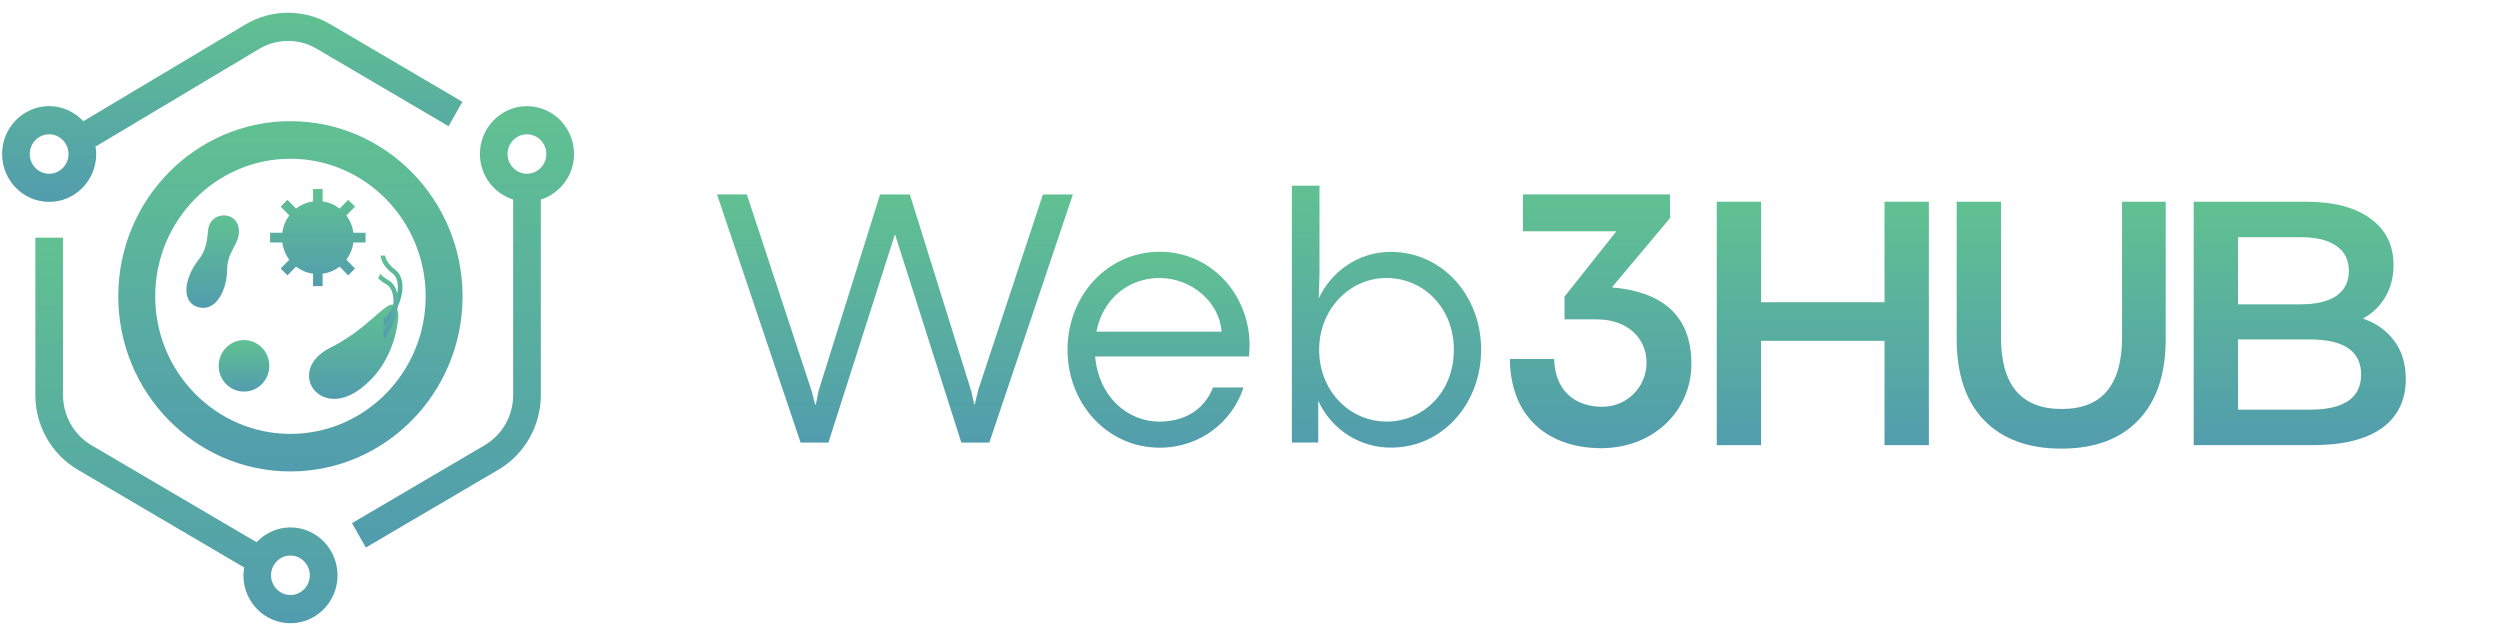
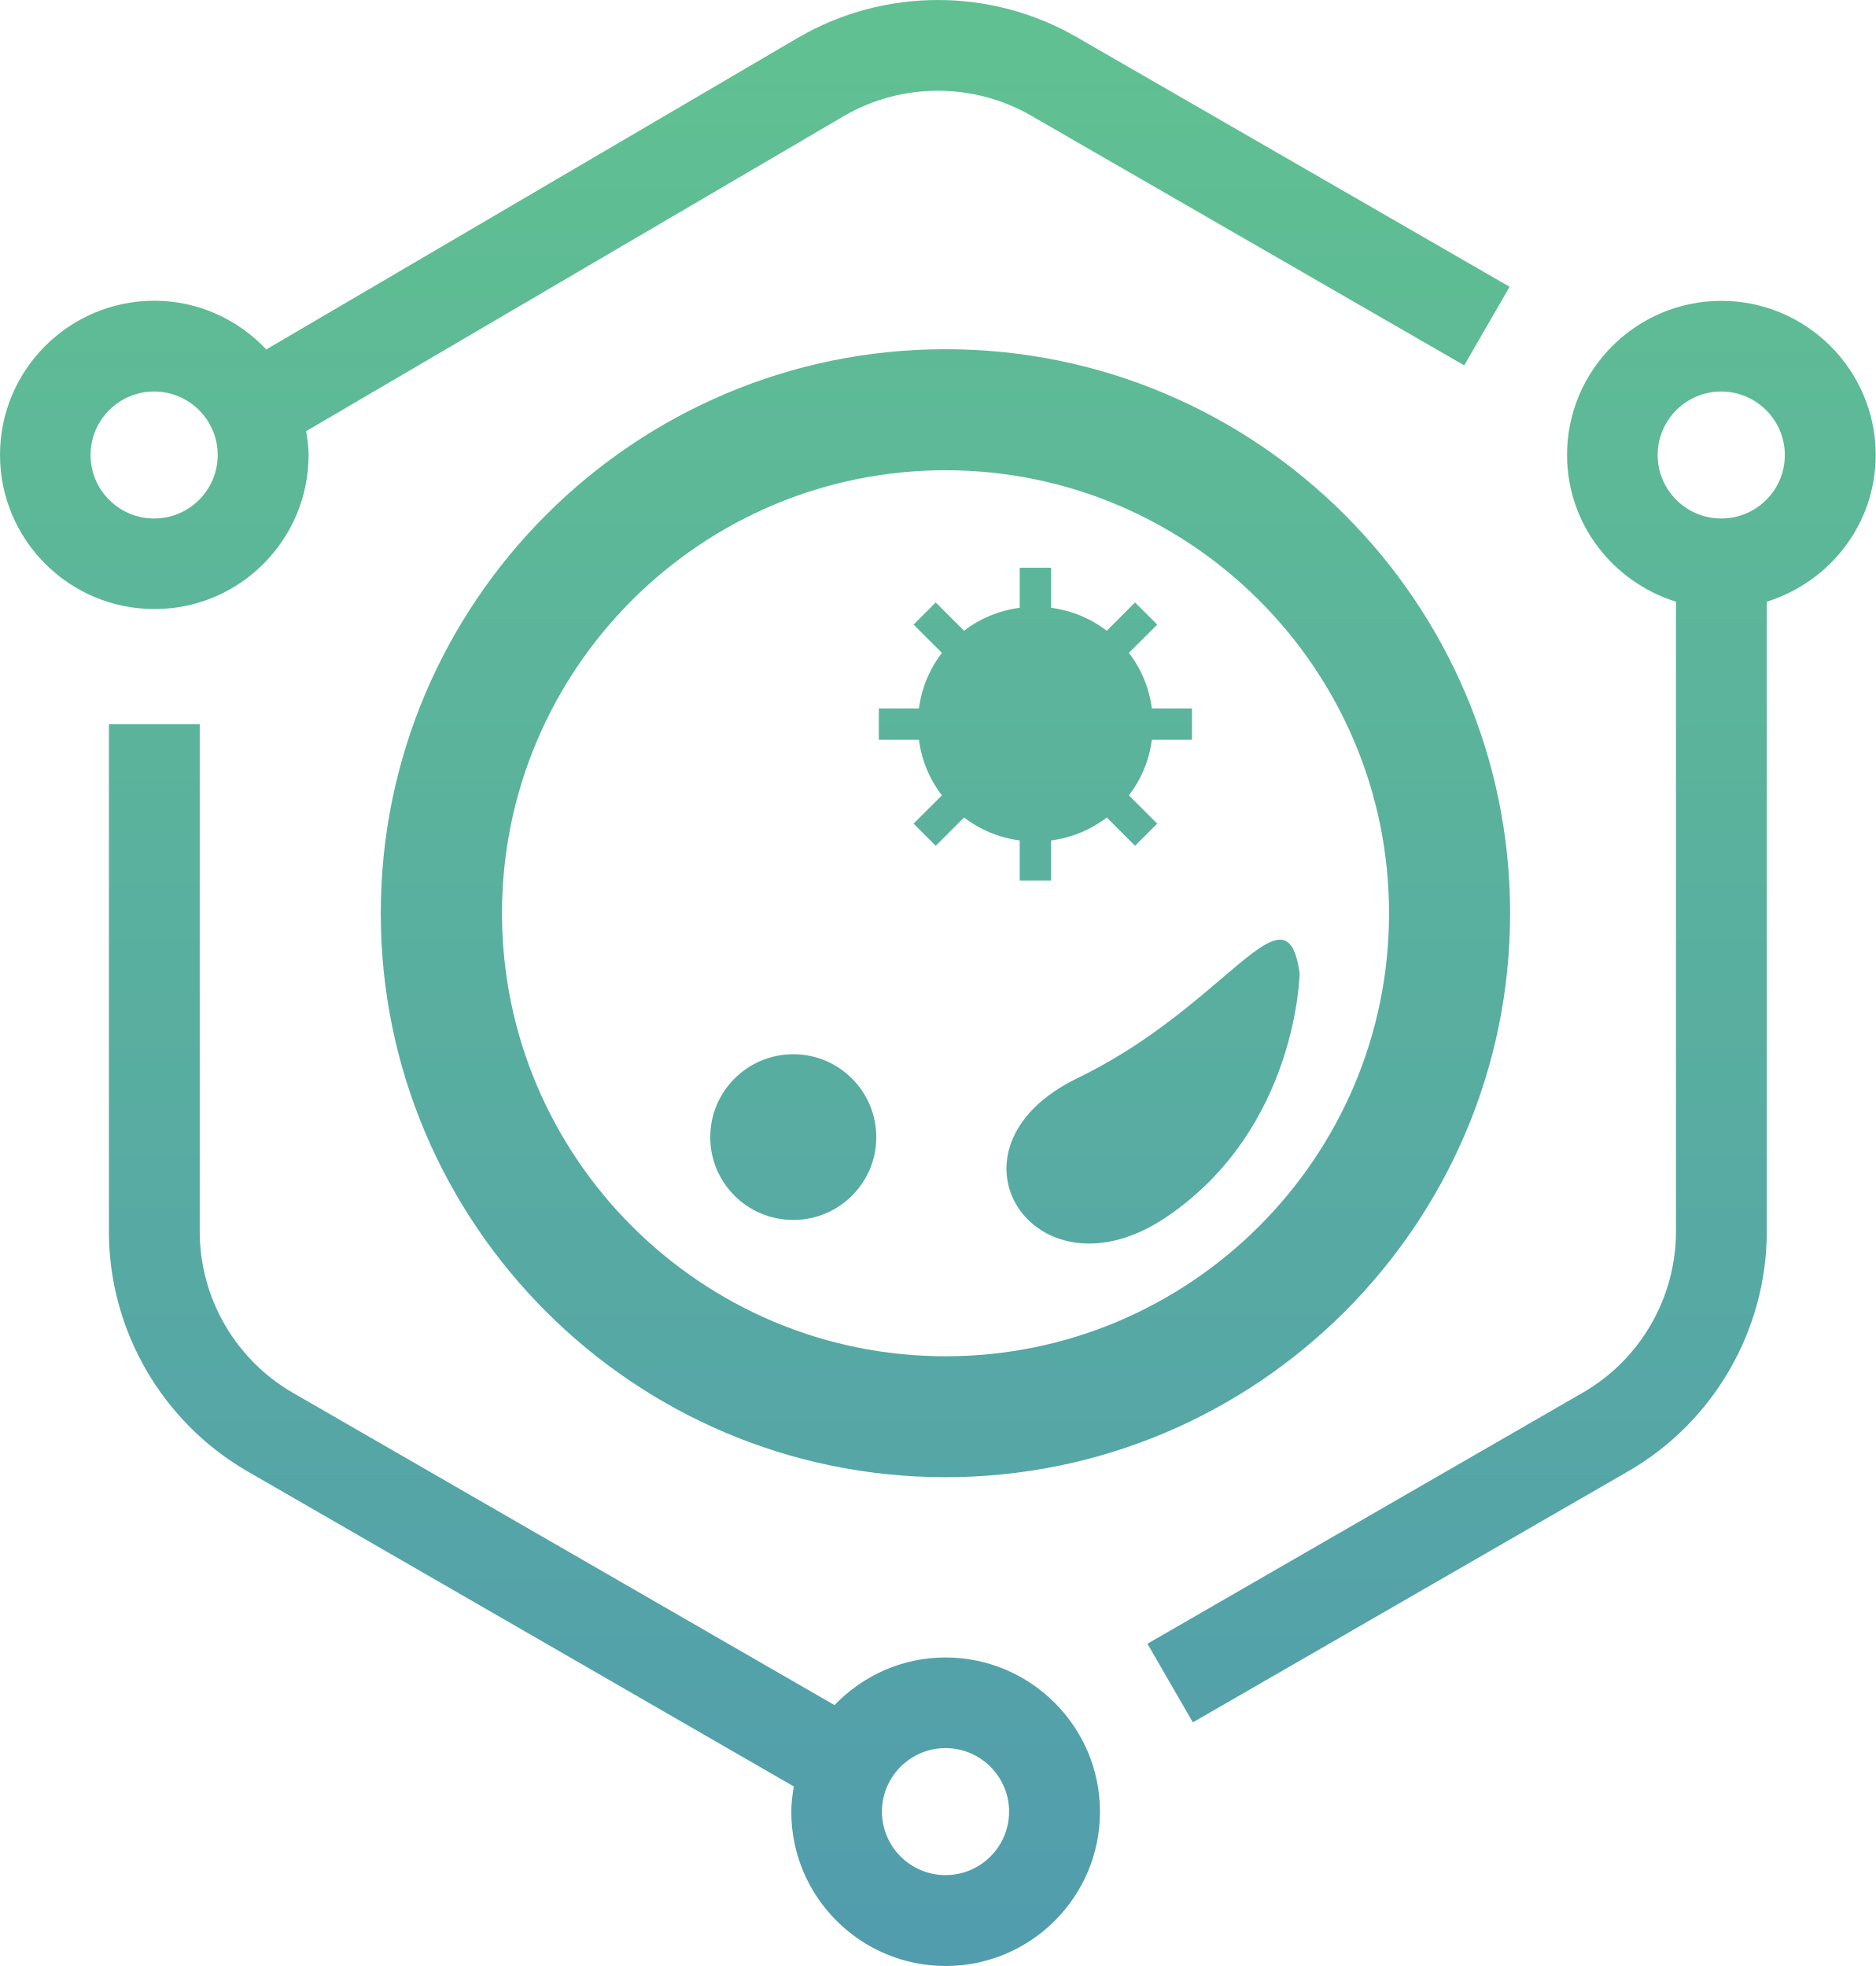
- <svg xmlns="http://www.w3.org/2000/svg" width="184" height="46" viewBox="0 0 184 46" fill="none">
-   <path d="M52.773 14.31H54.965L59.743 28.8L59.994 29.768H60.047L60.245 28.775L64.773 14.312H66.965L71.48 28.775L71.703 29.768H71.743L71.994 28.708L76.76 14.312H78.965L72.813 32.576H70.754L65.87 17.24L60.971 32.576H58.925L52.773 14.31Z" fill="url(#paint0_linear)" />
-   <path d="M91.928 26.236H80.602C80.853 29.191 82.992 31.03 85.315 31.03C87.175 31.03 88.629 30.172 89.275 28.519H91.519C90.728 31.017 88.338 32.951 85.355 32.951C81.526 32.951 78.57 29.74 78.57 25.74C78.57 21.738 81.528 18.529 85.355 18.529C89.184 18.529 91.969 21.74 91.969 25.393C91.969 25.617 91.954 25.791 91.928 26.236ZM89.907 24.409C89.774 22.302 87.755 20.46 85.327 20.46C83.163 20.46 81.182 21.898 80.695 24.409H89.907Z" fill="url(#paint1_linear)" />
-   <path d="M97.023 29.497V32.573H95.082V13.663H97.116V20.07L97.064 21.962C97.948 20.041 99.916 18.537 102.357 18.537C106.146 18.537 109.011 21.748 109.011 25.735C109.011 29.75 106.133 32.946 102.384 32.946C100.099 32.951 98 31.633 97.023 29.497ZM107.004 25.738C107.004 22.675 104.787 20.46 102.04 20.46C99.308 20.46 97.089 22.785 97.089 25.738C97.089 28.772 99.334 31.027 102.053 31.027C104.76 31.03 107.004 28.866 107.004 25.738Z" fill="url(#paint2_linear)" />
-   <path d="M111.123 26.422H114.384C114.465 29.094 116.285 29.939 117.922 29.939C119.69 29.939 121.184 28.555 121.184 26.675C121.184 24.902 119.798 23.505 117.5 23.505H115.15V21.827L118.927 17.073L118.954 17.02H112.089V14.307H122.914V16.052L118.743 21.02L118.65 21.155C122.148 21.451 124.486 23.063 124.486 26.77C124.486 30.287 121.648 32.987 117.844 32.987C114.45 32.989 111.188 31.163 111.123 26.422Z" fill="url(#paint3_linear)" />
-   <path d="M21.376 8.918C14.389 8.918 8.704 14.702 8.704 21.809C8.704 28.917 14.386 34.698 21.373 34.698C28.36 34.698 34.045 28.917 34.045 21.809C34.045 14.702 28.363 8.918 21.376 8.918ZM21.376 31.934C15.889 31.934 11.423 27.391 11.423 21.809C11.423 16.225 15.889 11.684 21.376 11.684C26.863 11.684 31.329 16.227 31.329 21.809C31.329 27.391 26.863 31.934 21.376 31.934Z" fill="url(#paint4_linear)" />
-   <path d="M42.249 11.336C42.249 9.393 40.695 7.813 38.785 7.813C36.876 7.813 35.322 9.393 35.322 11.336C35.322 12.917 36.357 14.24 37.767 14.688V29.082C37.767 30.597 36.965 32.009 35.675 32.766L25.907 38.503L26.925 40.299L36.694 34.562C38.612 33.435 39.804 31.335 39.804 29.082V14.688C41.214 14.24 42.249 12.917 42.249 11.336ZM38.783 12.787C37.995 12.787 37.357 12.135 37.357 11.336C37.357 10.535 37.998 9.885 38.783 9.885C39.568 9.885 40.209 10.537 40.209 11.336C40.212 12.137 39.571 12.787 38.783 12.787Z" fill="url(#paint5_linear)" />
-   <path d="M7.082 11.336C7.082 11.151 7.055 10.971 7.027 10.792L19.11 3.579C20.401 2.822 22.003 2.822 23.294 3.579L33.013 9.288L34.032 7.492L24.312 1.783C22.395 0.656 20.009 0.656 18.086 1.786L6.131 8.924C5.498 8.241 4.61 7.81 3.618 7.81C1.709 7.81 0.155 9.391 0.155 11.333C0.155 13.276 1.709 14.857 3.618 14.857C5.528 14.862 7.082 13.279 7.082 11.336ZM2.189 11.336C2.189 10.535 2.831 9.885 3.616 9.885C4.403 9.885 5.042 10.537 5.042 11.336C5.042 12.137 4.401 12.787 3.616 12.787C2.831 12.787 2.189 12.137 2.189 11.336Z" fill="url(#paint6_linear)" />
-   <path d="M21.376 38.818C20.395 38.818 19.515 39.238 18.885 39.907L6.731 32.769C5.441 32.011 4.639 30.599 4.639 29.085V17.49H2.602V29.085C2.602 31.337 3.795 33.437 5.712 34.565L17.972 41.766C17.939 41.957 17.915 42.148 17.915 42.346C17.915 44.289 19.469 45.87 21.378 45.87C23.288 45.87 24.842 44.289 24.842 42.346C24.842 40.404 23.285 38.818 21.376 38.818ZM21.376 43.792C20.588 43.792 19.949 43.14 19.949 42.341C19.949 41.54 20.59 40.89 21.376 40.89C22.161 40.89 22.802 41.542 22.802 42.341C22.802 43.142 22.161 43.792 21.376 43.792Z" fill="url(#paint7_linear)" />
-   <path d="M17.959 25.031C16.929 25.031 16.095 25.88 16.095 26.927C16.095 27.974 16.929 28.82 17.959 28.82C18.988 28.82 19.822 27.971 19.822 26.927C19.822 25.88 18.988 25.031 17.959 25.031Z" fill="url(#paint8_linear)" />
-   <path d="M23.041 20.145V21.06H23.744V20.145C24.212 20.082 24.638 19.9 24.994 19.62L25.63 20.267L26.127 19.761L25.491 19.115C25.765 18.753 25.945 18.319 26.007 17.844H26.906V17.128H26.007C25.945 16.653 25.765 16.219 25.491 15.857L26.127 15.21L25.63 14.704L24.994 15.351C24.635 15.072 24.212 14.89 23.744 14.826V13.911H23.041V14.826C22.574 14.89 22.147 15.072 21.791 15.351L21.156 14.704L20.659 15.21L21.294 15.857C21.02 16.222 20.84 16.653 20.778 17.128H19.879V17.844H20.778C20.84 18.319 21.02 18.753 21.294 19.115L20.659 19.761L21.156 20.267L21.791 19.62C22.15 19.9 22.574 20.082 23.041 20.145Z" fill="url(#paint9_linear)" />
-   <path d="M26.331 28.753C29.278 26.725 29.322 23.174 29.322 23.174C29.017 21.035 27.708 23.915 24.337 25.578C21.066 27.189 23.381 30.782 26.331 28.753Z" fill="url(#paint10_linear)" />
-   <path d="M17.573 16.827C17.413 15.498 15.495 15.544 15.326 16.874C15.245 17.515 15.245 18.308 14.628 19.098C13.411 20.66 13.395 22.376 14.693 22.635C15.992 22.895 16.714 21.207 16.717 19.844C16.72 18.482 17.651 17.982 17.584 16.924C17.581 16.89 17.578 16.857 17.573 16.827Z" fill="url(#paint11_linear)" />
-   <path d="M28.235 24.1V23.359H28.414C29.02 22.574 29.354 21.627 29.273 20.894C29.235 20.552 29.104 20.286 28.892 20.129C28.028 19.485 28.018 18.836 28.018 18.808H28.354H28.186L28.354 18.805C28.354 18.827 28.376 19.319 29.091 19.855C29.378 20.071 29.558 20.416 29.607 20.858C29.704 21.737 29.281 22.873 28.528 23.757L28.235 24.1Z" fill="url(#paint12_linear)" />
-   <path d="M29.224 21.547C29.118 21.116 28.898 20.795 28.586 20.621C28.306 20.463 28.116 20.3 27.988 20.154L27.836 20.483C27.983 20.626 28.17 20.778 28.425 20.919C28.654 21.046 28.819 21.292 28.901 21.627C29.075 22.342 28.866 23.326 28.366 24.186L28.189 24.21L28.284 24.945L28.534 24.561C29.162 23.589 29.433 22.403 29.224 21.547Z" fill="url(#paint13_linear)" />
-   <path d="M141.964 14.846V32.763H138.701V25.084H129.616V32.763H126.353V14.846H129.616V22.243H138.701V14.846H141.964Z" fill="url(#paint14_linear)" />
-   <path d="M151.716 33.019C149.29 33.019 147.399 32.328 146.044 30.946C144.689 29.547 144.011 27.55 144.011 24.957V14.846H147.274V24.829C147.274 28.344 148.763 30.101 151.741 30.101C154.703 30.101 156.183 28.344 156.183 24.829V14.846H159.396V24.957C159.396 27.55 158.718 29.547 157.363 30.946C156.024 32.328 154.142 33.019 151.716 33.019Z" fill="url(#paint15_linear)" />
-   <path d="M173.904 23.446C174.874 23.771 175.644 24.317 176.213 25.084C176.782 25.835 177.066 26.774 177.066 27.9C177.066 29.453 176.481 30.656 175.309 31.509C174.138 32.345 172.431 32.763 170.189 32.763H161.455V14.846H169.687C171.762 14.846 173.36 15.264 174.481 16.1C175.602 16.919 176.163 18.054 176.163 19.505C176.163 20.392 175.962 21.177 175.56 21.86C175.159 22.542 174.607 23.071 173.904 23.446ZM164.718 17.457V22.397H169.336C170.474 22.397 171.344 22.192 171.946 21.783C172.565 21.356 172.875 20.742 172.875 19.94C172.875 19.121 172.565 18.506 171.946 18.097C171.344 17.67 170.474 17.457 169.336 17.457H164.718ZM169.989 30.152C172.515 30.152 173.778 29.291 173.778 27.567C173.778 25.844 172.515 24.982 169.989 24.982H164.718V30.152H169.989Z" fill="url(#paint16_linear)" />
+ <svg xmlns="http://www.w3.org/2000/svg" width="62" height="65" viewBox="0 0 62 65" fill="none">
+   <path fill-rule="evenodd" clip-rule="evenodd" d="M10.121 14.261C10.161 14.521 10.2 14.778 10.2 15.043C10.2 17.854 7.91 20.144 5.101 20.136C2.288 20.136 0 17.85 0 15.039C0 12.229 2.288 9.943 5.101 9.943C6.56 9.943 7.87 10.566 8.802 11.553L26.412 1.227C29.244 -0.408 32.756 -0.408 35.582 1.223L49.899 9.481L48.399 12.08L34.081 3.822C32.181 2.726 29.82 2.726 27.919 3.822L10.12 14.255L10.121 14.261ZM5.095 12.944C3.937 12.944 2.993 13.885 2.993 15.043C2.993 16.202 3.937 17.143 5.095 17.143C6.252 17.143 7.196 16.202 7.196 15.043C7.196 13.887 6.254 12.944 5.095 12.944ZM62 15.043C62 12.233 59.712 9.947 56.899 9.947C54.086 9.947 51.798 12.233 51.798 15.043C51.798 17.329 53.322 19.245 55.398 19.893V40.717C55.398 42.909 54.218 44.95 52.317 46.045L37.928 54.345L39.429 56.945L53.818 48.645C56.644 47.014 58.4 43.975 58.4 40.717V19.893C60.476 19.245 62 17.331 62 15.043ZM56.895 17.143C55.735 17.143 54.793 16.2 54.793 15.043C54.793 13.885 55.737 12.944 56.895 12.944C58.05 12.944 58.996 13.887 58.996 15.043C59.001 16.202 58.054 17.143 56.895 17.143ZM31.253 11.545C20.961 11.545 12.586 19.912 12.586 30.194C12.586 40.477 20.957 48.839 31.249 48.839C41.541 48.839 49.916 40.477 49.916 30.194C49.916 19.912 41.545 11.545 31.253 11.545ZM31.253 44.841C23.172 44.841 16.593 38.268 16.593 30.194C16.593 22.116 23.172 15.547 31.253 15.547C39.335 15.547 45.914 22.12 45.914 30.194C45.916 38.27 39.337 44.841 31.253 44.841ZM31.253 54.799C29.809 54.799 28.513 55.408 27.584 56.374L9.683 46.05C7.782 44.954 6.602 42.911 6.602 40.721V23.946H3.6V40.719C3.6 43.977 5.356 47.016 8.182 48.647L26.24 59.065C26.192 59.341 26.156 59.617 26.156 59.904C26.156 62.714 28.444 65 31.258 65C34.071 65 36.359 62.714 36.359 59.904C36.361 57.093 34.066 54.799 31.253 54.799ZM31.253 61.995C30.094 61.995 29.152 61.052 29.152 59.895C29.152 58.737 30.096 57.796 31.253 57.796C32.409 57.796 33.355 58.739 33.355 59.895C33.355 61.056 32.411 61.995 31.253 61.995ZM23.477 37.597C23.477 36.083 24.706 34.855 26.221 34.855C27.737 34.855 28.965 36.083 28.965 37.597C28.965 39.107 27.739 40.334 26.221 40.334C24.706 40.334 23.477 39.111 23.477 37.597ZM33.706 27.787V29.111H34.743V27.787C35.431 27.695 36.059 27.432 36.583 27.028L37.518 27.963L38.251 27.231L37.315 26.296C37.719 25.773 37.983 25.144 38.075 24.458H39.4V23.423H38.075C37.983 22.735 37.719 22.108 37.315 21.585L38.251 20.65L37.518 19.918L36.583 20.853C36.055 20.449 35.429 20.186 34.743 20.094V18.77H33.706V20.094C33.018 20.186 32.39 20.449 31.867 20.853L30.931 19.918L30.198 20.65L31.134 21.585C30.73 22.112 30.466 22.737 30.374 23.423H29.049V24.458H30.374C30.466 25.146 30.73 25.773 31.134 26.296L30.198 27.231L30.931 27.963L31.867 27.028C32.394 27.432 33.018 27.695 33.706 27.787ZM42.958 32.168C42.958 32.168 42.894 37.306 38.552 40.24C34.207 43.174 30.799 37.978 35.615 35.646C37.703 34.634 39.255 33.312 40.384 32.348C41.942 31.02 42.699 30.374 42.958 32.168Z" fill="url(#paint0_linear)" />
  <defs>
-     <linearGradient id="paint0_linear" x1="68.874" y1="32.238" x2="68.874" y2="14.838" gradientUnits="userSpaceOnUse">
-       <stop stop-color="#529DAD" />
-       <stop offset="1" stop-color="#60C092" />
-     </linearGradient>
-     <linearGradient id="paint1_linear" x1="86.807" y1="32.685" x2="86.807" y2="18.946" gradientUnits="userSpaceOnUse">
-       <stop stop-color="#529DAD" />
-       <stop offset="1" stop-color="#60C092" />
-     </linearGradient>
-     <linearGradient id="paint2_linear" x1="103.645" y1="32.59" x2="103.645" y2="14.221" gradientUnits="userSpaceOnUse">
-       <stop stop-color="#529DAD" />
-       <stop offset="1" stop-color="#60C092" />
-     </linearGradient>
-     <linearGradient id="paint3_linear" x1="119.337" y1="32.642" x2="119.337" y2="14.847" gradientUnits="userSpaceOnUse">
-       <stop stop-color="#529DAD" />
-       <stop offset="1" stop-color="#60C092" />
-     </linearGradient>
-     <linearGradient id="paint4_linear" x1="24.282" y1="34.222" x2="24.282" y2="9.663" gradientUnits="userSpaceOnUse">
-       <stop stop-color="#529DAD" />
-       <stop offset="1" stop-color="#60C092" />
-     </linearGradient>
-     <linearGradient id="paint5_linear" x1="35.953" y1="39.699" x2="35.953" y2="8.752" gradientUnits="userSpaceOnUse">
-       <stop stop-color="#529DAD" />
-       <stop offset="1" stop-color="#60C092" />
-     </linearGradient>
-     <linearGradient id="paint6_linear" x1="20.98" y1="14.6" x2="20.98" y2="1.34" gradientUnits="userSpaceOnUse">
-       <stop stop-color="#529DAD" />
-       <stop offset="1" stop-color="#60C092" />
-     </linearGradient>
-     <linearGradient id="paint7_linear" x1="16.273" y1="45.346" x2="16.273" y2="18.31" gradientUnits="userSpaceOnUse">
-       <stop stop-color="#529DAD" />
-       <stop offset="1" stop-color="#60C092" />
-     </linearGradient>
-     <linearGradient id="paint8_linear" x1="18.386" y1="28.75" x2="18.386" y2="25.141" gradientUnits="userSpaceOnUse">
-       <stop stop-color="#529DAD" />
-       <stop offset="1" stop-color="#60C092" />
-     </linearGradient>
-     <linearGradient id="paint9_linear" x1="24.199" y1="20.928" x2="24.199" y2="14.118" gradientUnits="userSpaceOnUse">
-       <stop stop-color="#529DAD" />
-       <stop offset="1" stop-color="#60C092" />
-     </linearGradient>
-     <linearGradient id="paint10_linear" x1="26.787" y1="29.23" x2="26.787" y2="22.614" gradientUnits="userSpaceOnUse">
-       <stop stop-color="#529DAD" />
-       <stop offset="1" stop-color="#60C092" />
-     </linearGradient>
-     <linearGradient id="paint11_linear" x1="16.096" y1="22.536" x2="16.096" y2="16.05" gradientUnits="userSpaceOnUse">
-       <stop stop-color="#529DAD" />
-       <stop offset="1" stop-color="#60C092" />
-     </linearGradient>
-     <linearGradient id="paint12_linear" x1="29.003" y1="24.002" x2="29.003" y2="18.958" gradientUnits="userSpaceOnUse">
-       <stop stop-color="#529DAD" />
-       <stop offset="1" stop-color="#60C092" />
-     </linearGradient>
-     <linearGradient id="paint13_linear" x1="28.732" y1="24.857" x2="28.732" y2="20.292" gradientUnits="userSpaceOnUse">
-       <stop stop-color="#529DAD" />
-       <stop offset="1" stop-color="#60C092" />
-     </linearGradient>
-     <linearGradient id="paint14_linear" x1="157.528" y1="32.684" x2="157.528" y2="15.371" gradientUnits="userSpaceOnUse">
-       <stop stop-color="#529DAD" />
-       <stop offset="1" stop-color="#60C092" />
-     </linearGradient>
-     <linearGradient id="paint15_linear" x1="157.528" y1="32.684" x2="157.528" y2="15.371" gradientUnits="userSpaceOnUse">
-       <stop stop-color="#529DAD" />
-       <stop offset="1" stop-color="#60C092" />
-     </linearGradient>
-     <linearGradient id="paint16_linear" x1="157.528" y1="32.684" x2="157.528" y2="15.371" gradientUnits="userSpaceOnUse">
+     <linearGradient id="paint0_linear" x1="38.113" y1="63.8" x2="38.113" y2="1.878" gradientUnits="userSpaceOnUse">
      <stop stop-color="#529DAD" />
      <stop offset="1" stop-color="#60C092" />
    </linearGradient>
  </defs>
</svg>
